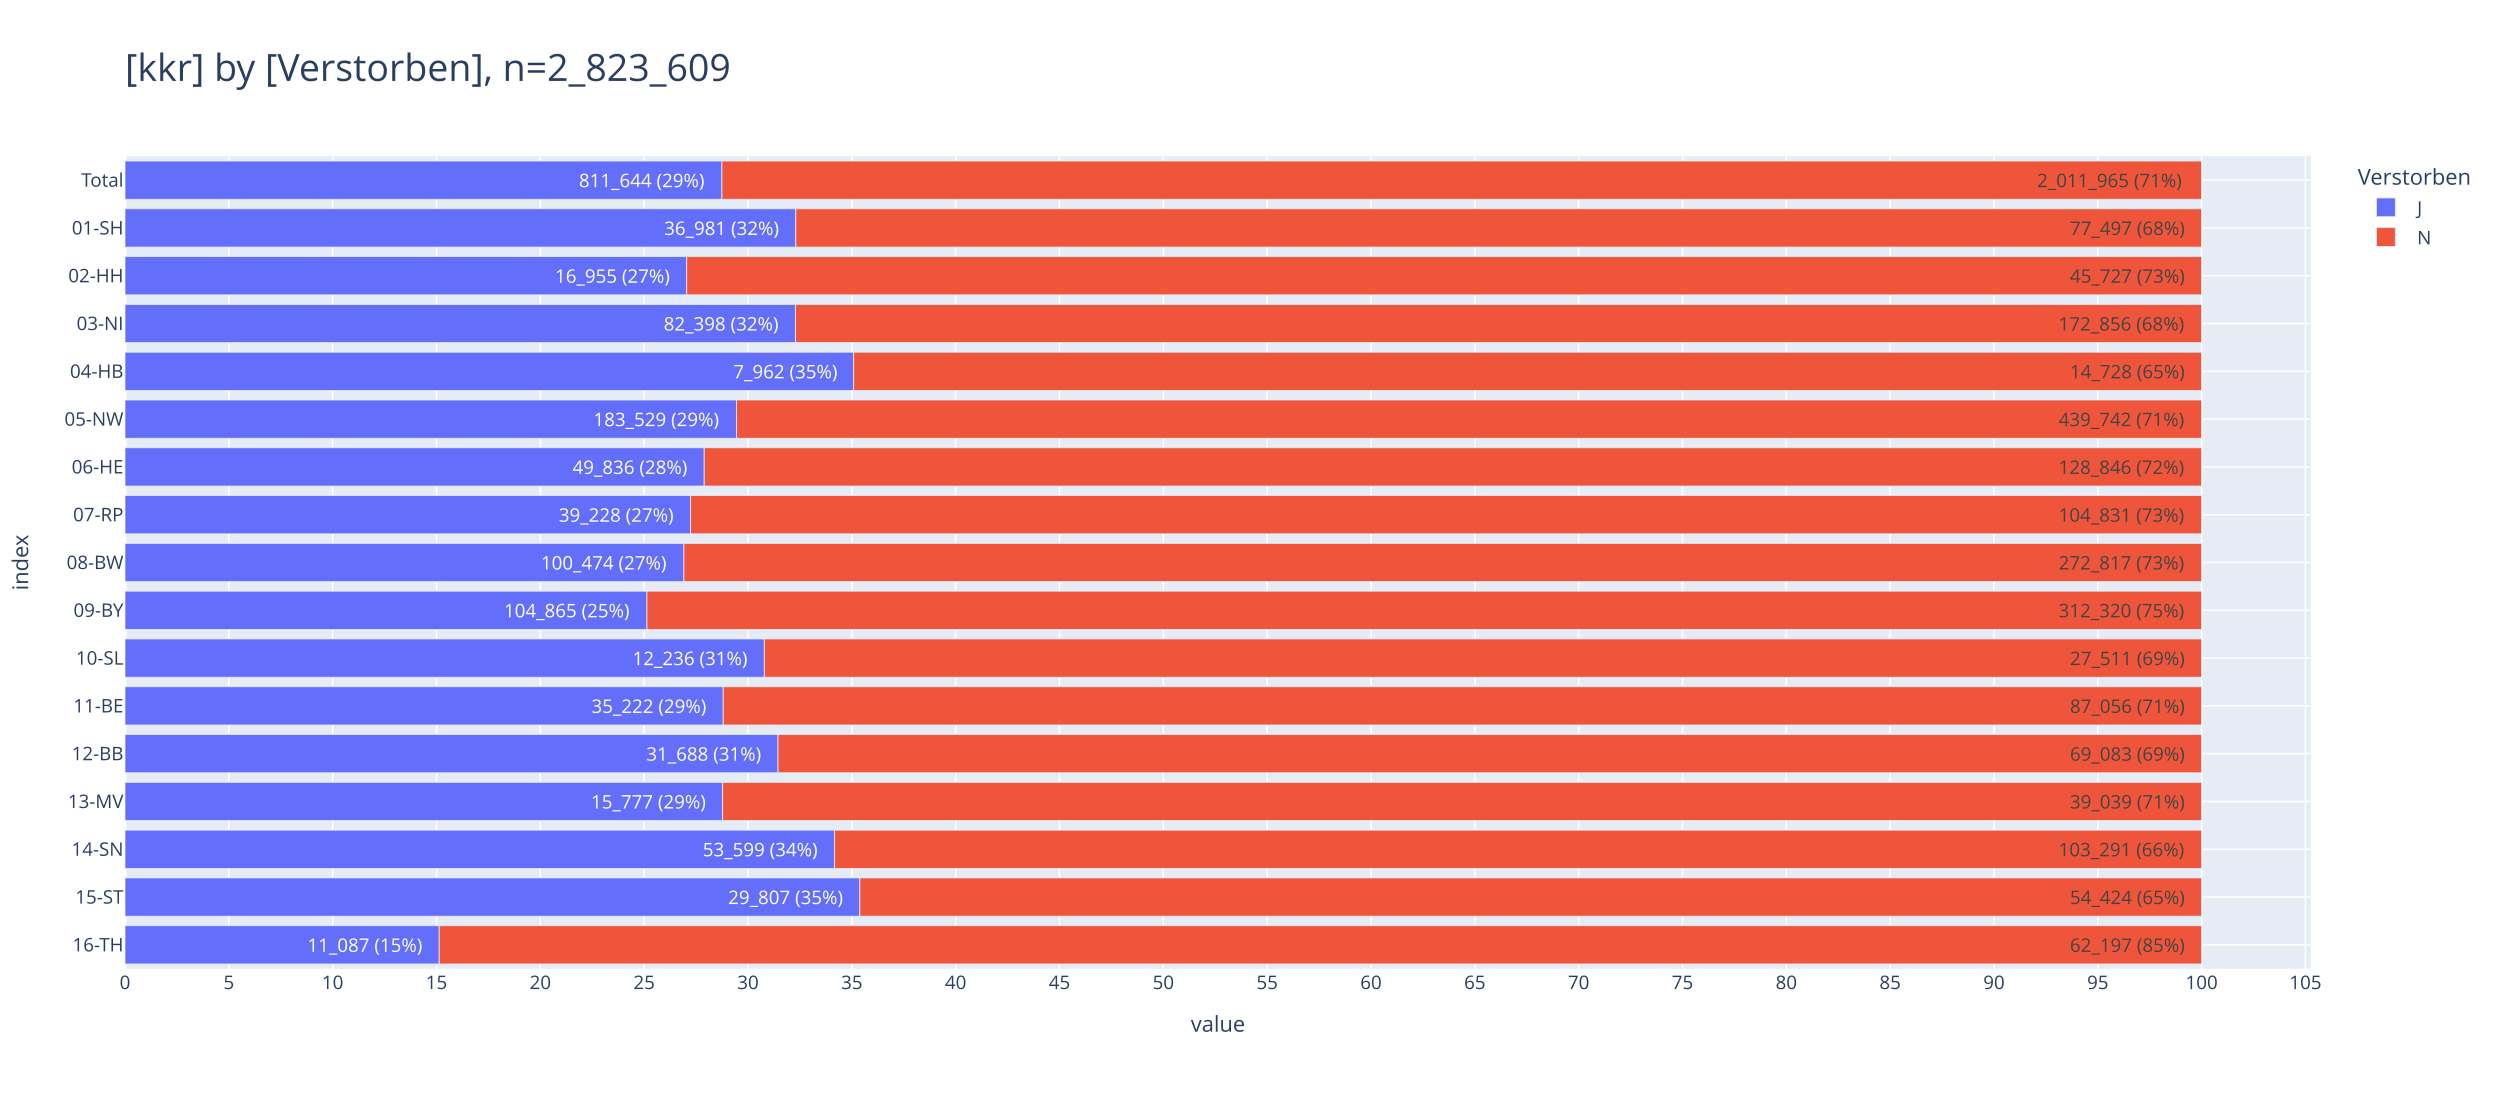
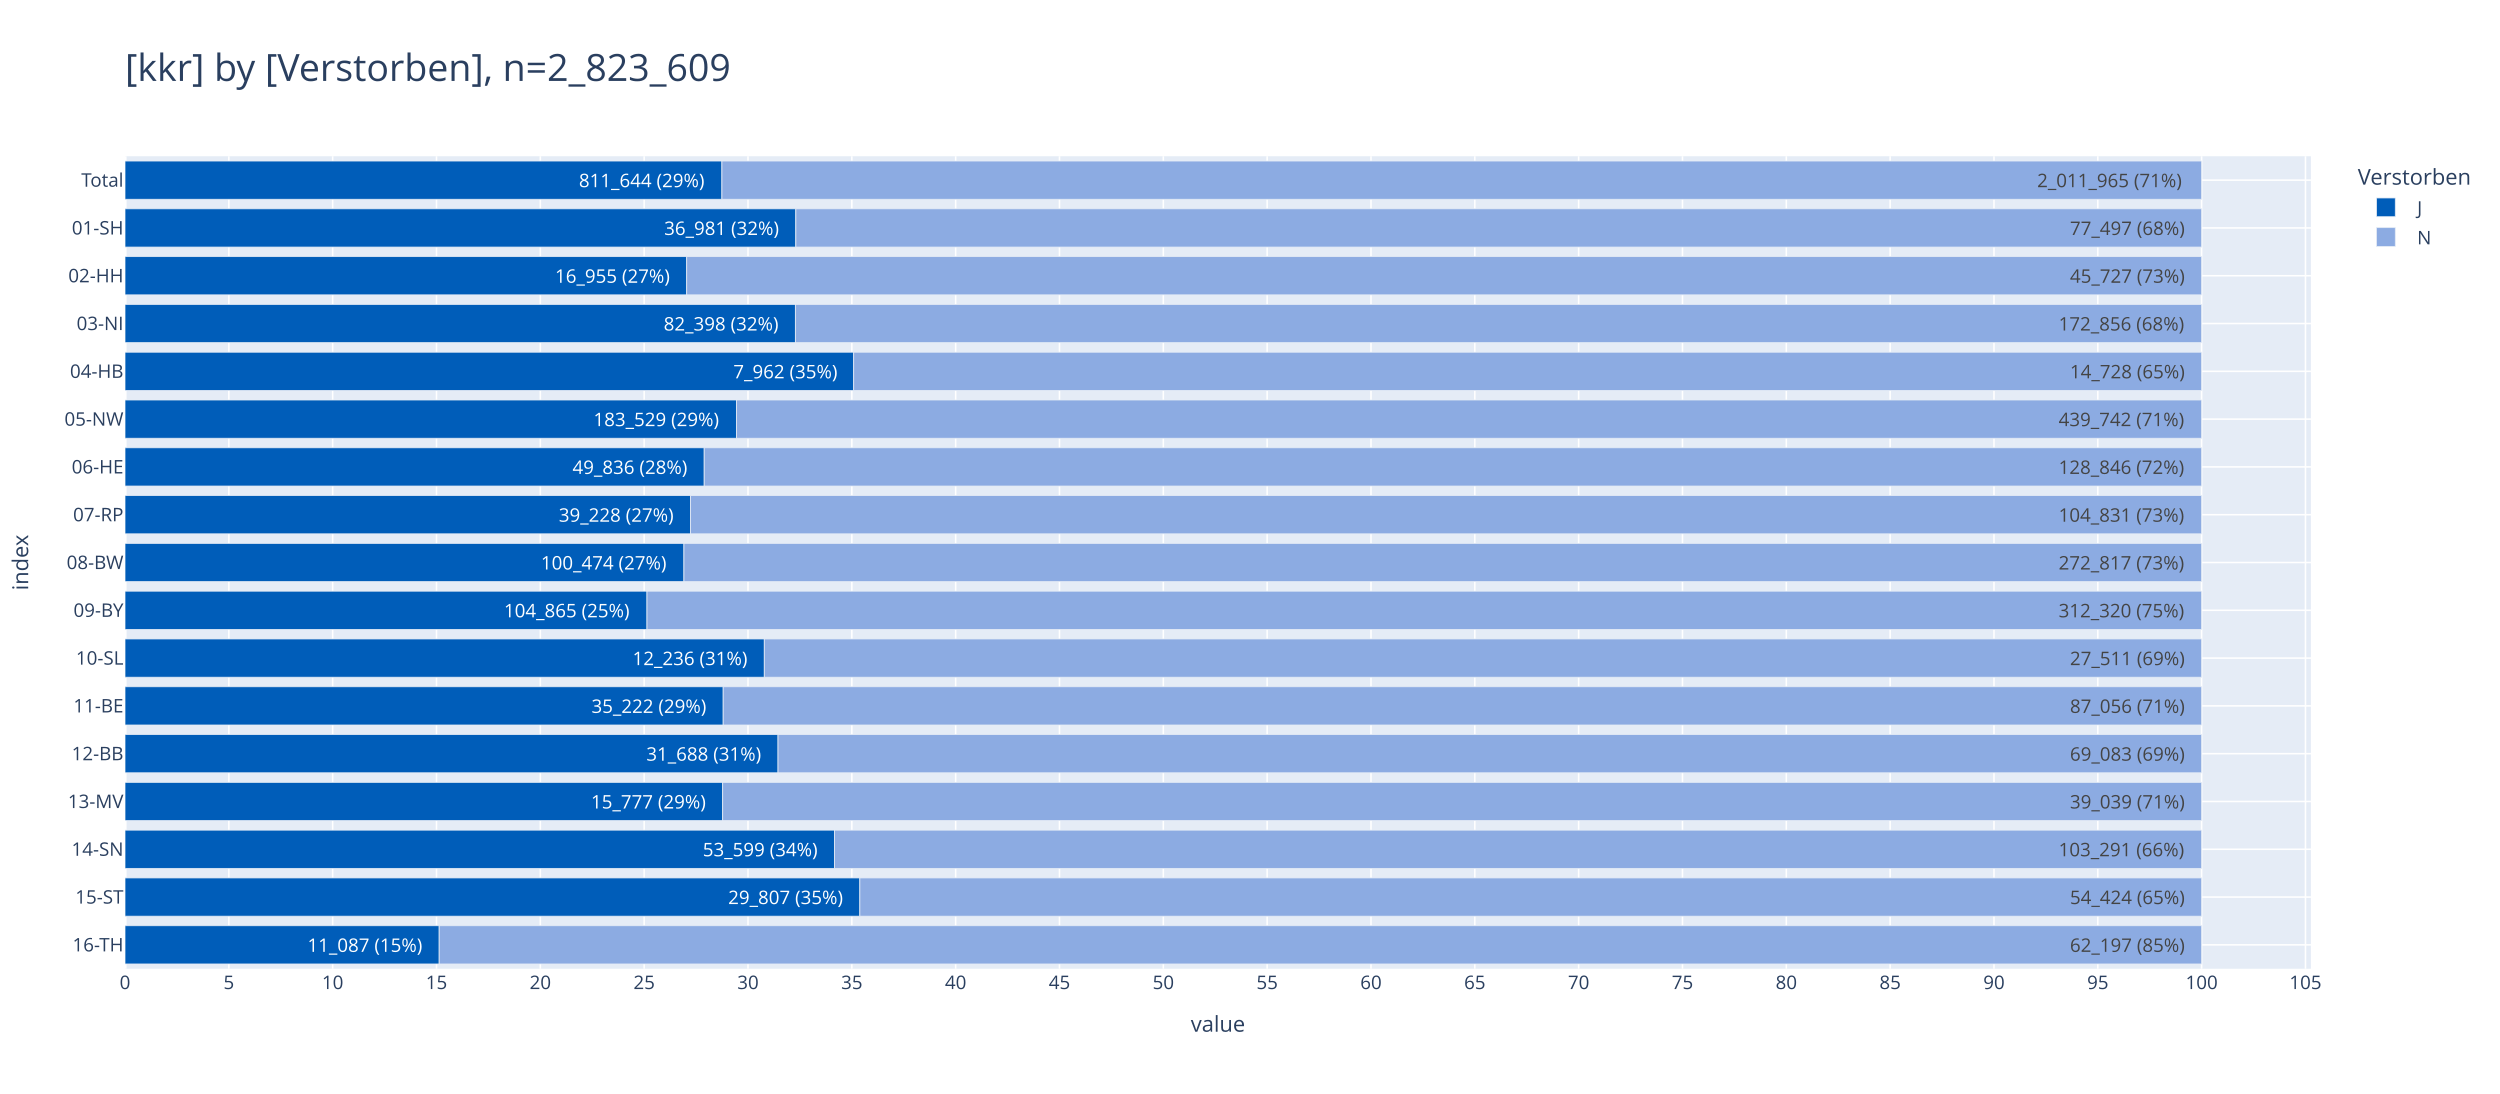
<svg xmlns="http://www.w3.org/2000/svg" class="main-svg" width="1600" height="700" style="" viewBox="0 0 1600 700">
  <rect x="0" y="0" width="1600" height="700" style="fill: rgb(255, 255, 255); fill-opacity: 1;" />
-   <defs id="defs-c2cb48">
+   <defs id="defs-20b6e0">
    <g class="clips">
-       <clipPath id="clipc2cb48xyplot" class="plotclip">
+       <clipPath id="clip20b6e0xyplot" class="plotclip">
        <rect width="1399" height="520" />
      </clipPath>
-       <clipPath class="axesclip" id="clipc2cb48x">
+       <clipPath class="axesclip" id="clip20b6e0x">
        <rect x="80" y="0" width="1399" height="700" />
      </clipPath>
-       <clipPath class="axesclip" id="clipc2cb48y">
+       <clipPath class="axesclip" id="clip20b6e0y">
        <rect x="0" y="100" width="1600" height="520" />
      </clipPath>
-       <clipPath class="axesclip" id="clipc2cb48xy">
+       <clipPath class="axesclip" id="clip20b6e0xy">
        <rect x="80" y="100" width="1399" height="520" />
      </clipPath>
    </g>
    <g class="gradients" />
    <g class="patterns" />
  </defs>
  <g class="bglayer">
    <rect class="bg" x="80" y="100" width="1399" height="520" style="fill: rgb(229, 236, 246); fill-opacity: 1; stroke-width: 0;" />
  </g>
  <g class="layer-below">
    <g class="imagelayer" />
    <g class="shapelayer" />
  </g>
  <g class="cartesianlayer">
    <g class="subplot xy">
      <g class="layer-subplot">
        <g class="shapelayer" />
        <g class="imagelayer" />
      </g>
      <g class="minor-gridlayer">
        <g class="x" />
        <g class="y" />
      </g>
      <g class="gridlayer">
        <g class="x">
          <path class="xgrid crisp" transform="translate(146.45,0)" d="M0,100v520" style="stroke: rgb(255, 255, 255); stroke-opacity: 1; stroke-width: 1px;" />
          <path class="xgrid crisp" transform="translate(212.9,0)" d="M0,100v520" style="stroke: rgb(255, 255, 255); stroke-opacity: 1; stroke-width: 1px;" />
          <path class="xgrid crisp" transform="translate(279.36,0)" d="M0,100v520" style="stroke: rgb(255, 255, 255); stroke-opacity: 1; stroke-width: 1px;" />
          <path class="xgrid crisp" transform="translate(345.81,0)" d="M0,100v520" style="stroke: rgb(255, 255, 255); stroke-opacity: 1; stroke-width: 1px;" />
          <path class="xgrid crisp" transform="translate(412.26,0)" d="M0,100v520" style="stroke: rgb(255, 255, 255); stroke-opacity: 1; stroke-width: 1px;" />
          <path class="xgrid crisp" transform="translate(478.71,0)" d="M0,100v520" style="stroke: rgb(255, 255, 255); stroke-opacity: 1; stroke-width: 1px;" />
          <path class="xgrid crisp" transform="translate(545.17,0)" d="M0,100v520" style="stroke: rgb(255, 255, 255); stroke-opacity: 1; stroke-width: 1px;" />
          <path class="xgrid crisp" transform="translate(611.62,0)" d="M0,100v520" style="stroke: rgb(255, 255, 255); stroke-opacity: 1; stroke-width: 1px;" />
          <path class="xgrid crisp" transform="translate(678.07,0)" d="M0,100v520" style="stroke: rgb(255, 255, 255); stroke-opacity: 1; stroke-width: 1px;" />
          <path class="xgrid crisp" transform="translate(744.52,0)" d="M0,100v520" style="stroke: rgb(255, 255, 255); stroke-opacity: 1; stroke-width: 1px;" />
          <path class="xgrid crisp" transform="translate(810.98,0)" d="M0,100v520" style="stroke: rgb(255, 255, 255); stroke-opacity: 1; stroke-width: 1px;" />
          <path class="xgrid crisp" transform="translate(877.43,0)" d="M0,100v520" style="stroke: rgb(255, 255, 255); stroke-opacity: 1; stroke-width: 1px;" />
          <path class="xgrid crisp" transform="translate(943.88,0)" d="M0,100v520" style="stroke: rgb(255, 255, 255); stroke-opacity: 1; stroke-width: 1px;" />
          <path class="xgrid crisp" transform="translate(1010.33,0)" d="M0,100v520" style="stroke: rgb(255, 255, 255); stroke-opacity: 1; stroke-width: 1px;" />
          <path class="xgrid crisp" transform="translate(1076.79,0)" d="M0,100v520" style="stroke: rgb(255, 255, 255); stroke-opacity: 1; stroke-width: 1px;" />
          <path class="xgrid crisp" transform="translate(1143.24,0)" d="M0,100v520" style="stroke: rgb(255, 255, 255); stroke-opacity: 1; stroke-width: 1px;" />
          <path class="xgrid crisp" transform="translate(1209.69,0)" d="M0,100v520" style="stroke: rgb(255, 255, 255); stroke-opacity: 1; stroke-width: 1px;" />
          <path class="xgrid crisp" transform="translate(1276.14,0)" d="M0,100v520" style="stroke: rgb(255, 255, 255); stroke-opacity: 1; stroke-width: 1px;" />
          <path class="xgrid crisp" transform="translate(1342.6,0)" d="M0,100v520" style="stroke: rgb(255, 255, 255); stroke-opacity: 1; stroke-width: 1px;" />
          <path class="xgrid crisp" transform="translate(1409.05,0)" d="M0,100v520" style="stroke: rgb(255, 255, 255); stroke-opacity: 1; stroke-width: 1px;" />
          <path class="xgrid crisp" transform="translate(1475.5,0)" d="M0,100v520" style="stroke: rgb(255, 255, 255); stroke-opacity: 1; stroke-width: 1px;" />
        </g>
        <g class="y">
          <path class="ygrid crisp" transform="translate(0,604.71)" d="M80,0h1399" style="stroke: rgb(255, 255, 255); stroke-opacity: 1; stroke-width: 1px;" />
          <path class="ygrid crisp" transform="translate(0,574.12)" d="M80,0h1399" style="stroke: rgb(255, 255, 255); stroke-opacity: 1; stroke-width: 1px;" />
          <path class="ygrid crisp" transform="translate(0,543.53)" d="M80,0h1399" style="stroke: rgb(255, 255, 255); stroke-opacity: 1; stroke-width: 1px;" />
          <path class="ygrid crisp" transform="translate(0,512.94)" d="M80,0h1399" style="stroke: rgb(255, 255, 255); stroke-opacity: 1; stroke-width: 1px;" />
          <path class="ygrid crisp" transform="translate(0,482.35)" d="M80,0h1399" style="stroke: rgb(255, 255, 255); stroke-opacity: 1; stroke-width: 1px;" />
          <path class="ygrid crisp" transform="translate(0,451.76)" d="M80,0h1399" style="stroke: rgb(255, 255, 255); stroke-opacity: 1; stroke-width: 1px;" />
          <path class="ygrid crisp" transform="translate(0,421.18)" d="M80,0h1399" style="stroke: rgb(255, 255, 255); stroke-opacity: 1; stroke-width: 1px;" />
          <path class="ygrid crisp" transform="translate(0,390.59)" d="M80,0h1399" style="stroke: rgb(255, 255, 255); stroke-opacity: 1; stroke-width: 1px;" />
          <path class="ygrid crisp" transform="translate(0,360)" d="M80,0h1399" style="stroke: rgb(255, 255, 255); stroke-opacity: 1; stroke-width: 1px;" />
          <path class="ygrid crisp" transform="translate(0,329.41)" d="M80,0h1399" style="stroke: rgb(255, 255, 255); stroke-opacity: 1; stroke-width: 1px;" />
          <path class="ygrid crisp" transform="translate(0,298.82)" d="M80,0h1399" style="stroke: rgb(255, 255, 255); stroke-opacity: 1; stroke-width: 1px;" />
          <path class="ygrid crisp" transform="translate(0,268.24)" d="M80,0h1399" style="stroke: rgb(255, 255, 255); stroke-opacity: 1; stroke-width: 1px;" />
          <path class="ygrid crisp" transform="translate(0,237.65)" d="M80,0h1399" style="stroke: rgb(255, 255, 255); stroke-opacity: 1; stroke-width: 1px;" />
          <path class="ygrid crisp" transform="translate(0,207.06)" d="M80,0h1399" style="stroke: rgb(255, 255, 255); stroke-opacity: 1; stroke-width: 1px;" />
          <path class="ygrid crisp" transform="translate(0,176.47)" d="M80,0h1399" style="stroke: rgb(255, 255, 255); stroke-opacity: 1; stroke-width: 1px;" />
          <path class="ygrid crisp" transform="translate(0,145.88)" d="M80,0h1399" style="stroke: rgb(255, 255, 255); stroke-opacity: 1; stroke-width: 1px;" />
          <path class="ygrid crisp" transform="translate(0,115.29)" d="M80,0h1399" style="stroke: rgb(255, 255, 255); stroke-opacity: 1; stroke-width: 1px;" />
        </g>
      </g>
      <g class="zerolinelayer">
        <path class="xzl zl crisp" transform="translate(80,0)" d="M0,100v520" style="stroke: rgb(255, 255, 255); stroke-opacity: 1; stroke-width: 2px;" />
      </g>
      <g class="layer-between">
        <g class="shapelayer" />
        <g class="imagelayer" />
      </g>
      <path class="xlines-below" />
      <path class="ylines-below" />
      <g class="overlines-below" />
      <g class="xaxislayer-below" />
      <g class="yaxislayer-below" />
      <g class="overaxes-below" />
      <g class="overplot">
-         <g class="xy" transform="translate(80,100)" clip-path="url(#clipc2cb48xyplot)">
+         <g class="xy" transform="translate(80,100)" clip-path="url(#clip20b6e0xyplot)">
          <g class="barlayer mlayer">
            <g class="trace bars" style="opacity: 1;">
              <g class="points">
                <g class="point">
-                   <path d="M0,27.53V3.06H382.03V27.53Z" style="vector-effect: none; opacity: 1; stroke-width: 0.5px; fill: rgb(99, 110, 250); fill-opacity: 1; stroke: rgb(229, 236, 246); stroke-opacity: 1;" />
+                   <path d="M0,27.53V3.06H382.03V27.53Z" style="vector-effect: none; opacity: 1; stroke-width: 0.5px; fill: rgb(0, 93, 185); fill-opacity: 1; stroke: rgb(229, 236, 246); stroke-opacity: 1;" />
                  <text class="bartext bartext-inside" text-anchor="middle" data-notex="1" x="0" y="0" style="font-family: 'Open Sans', verdana, arial, sans-serif; font-size: 12px; fill: rgb(255, 255, 255); fill-opacity: 1; white-space: pre;" transform="translate(330.6784,19.795)">811_644 (29%)</text>
                </g>
                <g class="point">
-                   <path d="M0,58.12V33.65H429.34V58.12Z" style="vector-effect: none; opacity: 1; stroke-width: 0.5px; fill: rgb(99, 110, 250); fill-opacity: 1; stroke: rgb(229, 236, 246); stroke-opacity: 1;" />
+                   <path d="M0,58.12V33.65H429.34V58.12Z" style="vector-effect: none; opacity: 1; stroke-width: 0.5px; fill: rgb(0, 93, 185); fill-opacity: 1; stroke: rgb(229, 236, 246); stroke-opacity: 1;" />
                  <text class="bartext bartext-inside" text-anchor="middle" data-notex="1" x="0" y="0" style="font-family: 'Open Sans', verdana, arial, sans-serif; font-size: 12px; fill: rgb(255, 255, 255); fill-opacity: 1; white-space: pre;" transform="translate(381.8087,50.385)">36_981 (32%)</text>
                </g>
                <g class="point">
-                   <path d="M0,88.71V64.24H359.5V88.71Z" style="vector-effect: none; opacity: 1; stroke-width: 0.5px; fill: rgb(99, 110, 250); fill-opacity: 1; stroke: rgb(229, 236, 246); stroke-opacity: 1;" />
+                   <path d="M0,88.71V64.24H359.5V88.71Z" style="vector-effect: none; opacity: 1; stroke-width: 0.5px; fill: rgb(0, 93, 185); fill-opacity: 1; stroke: rgb(229, 236, 246); stroke-opacity: 1;" />
                  <text class="bartext bartext-inside" text-anchor="middle" data-notex="1" x="0" y="0" style="font-family: 'Open Sans', verdana, arial, sans-serif; font-size: 12px; fill: rgb(255, 255, 255); fill-opacity: 1; white-space: pre;" transform="translate(311.9688,80.975)">16_955 (27%)</text>
                </g>
                <g class="point">
-                   <path d="M0,119.29V94.82H429.03V119.29Z" style="vector-effect: none; opacity: 1; stroke-width: 0.5px; fill: rgb(99, 110, 250); fill-opacity: 1; stroke: rgb(229, 236, 246); stroke-opacity: 1;" />
+                   <path d="M0,119.29V94.82H429.03V119.29Z" style="vector-effect: none; opacity: 1; stroke-width: 0.5px; fill: rgb(0, 93, 185); fill-opacity: 1; stroke: rgb(229, 236, 246); stroke-opacity: 1;" />
                  <text class="bartext bartext-inside" text-anchor="middle" data-notex="1" x="0" y="0" style="font-family: 'Open Sans', verdana, arial, sans-serif; font-size: 12px; fill: rgb(255, 255, 255); fill-opacity: 1; white-space: pre;" transform="translate(381.4987,111.555)">82_398 (32%)</text>
                </g>
                <g class="point">
-                   <path d="M0,149.88V125.41H466.37V149.88Z" style="vector-effect: none; opacity: 1; stroke-width: 0.5px; fill: rgb(99, 110, 250); fill-opacity: 1; stroke: rgb(229, 236, 246); stroke-opacity: 1;" />
+                   <path d="M0,149.88V125.41H466.37V149.88Z" style="vector-effect: none; opacity: 1; stroke-width: 0.5px; fill: rgb(0, 93, 185); fill-opacity: 1; stroke: rgb(229, 236, 246); stroke-opacity: 1;" />
                  <text class="bartext bartext-inside" text-anchor="middle" data-notex="1" x="0" y="0" style="font-family: 'Open Sans', verdana, arial, sans-serif; font-size: 12px; fill: rgb(255, 255, 255); fill-opacity: 1; white-space: pre;" transform="translate(422.6513,142.145)">7_962 (35%)</text>
                </g>
                <g class="point">
-                   <path d="M0,180.47V156H391.35V180.47Z" style="vector-effect: none; opacity: 1; stroke-width: 0.5px; fill: rgb(99, 110, 250); fill-opacity: 1; stroke: rgb(229, 236, 246); stroke-opacity: 1;" />
+                   <path d="M0,180.47V156H391.35V180.47Z" style="vector-effect: none; opacity: 1; stroke-width: 0.5px; fill: rgb(0, 93, 185); fill-opacity: 1; stroke: rgb(229, 236, 246); stroke-opacity: 1;" />
                  <text class="bartext bartext-inside" text-anchor="middle" data-notex="1" x="0" y="0" style="font-family: 'Open Sans', verdana, arial, sans-serif; font-size: 12px; fill: rgb(255, 255, 255); fill-opacity: 1; white-space: pre;" transform="translate(339.9984,172.735)">183_529 (29%)</text>
                </g>
                <g class="point">
-                   <path d="M0,211.06V186.59H370.68V211.06Z" style="vector-effect: none; opacity: 1; stroke-width: 0.5px; fill: rgb(99, 110, 250); fill-opacity: 1; stroke: rgb(229, 236, 246); stroke-opacity: 1;" />
+                   <path d="M0,211.06V186.59H370.68V211.06Z" style="vector-effect: none; opacity: 1; stroke-width: 0.5px; fill: rgb(0, 93, 185); fill-opacity: 1; stroke: rgb(229, 236, 246); stroke-opacity: 1;" />
                  <text class="bartext bartext-inside" text-anchor="middle" data-notex="1" x="0" y="0" style="font-family: 'Open Sans', verdana, arial, sans-serif; font-size: 12px; fill: rgb(255, 255, 255); fill-opacity: 1; white-space: pre;" transform="translate(323.1488,203.325)">49_836 (28%)</text>
                </g>
                <g class="point">
-                   <path d="M0,241.65V217.18H361.91V241.65Z" style="vector-effect: none; opacity: 1; stroke-width: 0.5px; fill: rgb(99, 110, 250); fill-opacity: 1; stroke: rgb(229, 236, 246); stroke-opacity: 1;" />
+                   <path d="M0,241.65V217.18H361.91V241.65Z" style="vector-effect: none; opacity: 1; stroke-width: 0.5px; fill: rgb(0, 93, 185); fill-opacity: 1; stroke: rgb(229, 236, 246); stroke-opacity: 1;" />
                  <text class="bartext bartext-inside" text-anchor="middle" data-notex="1" x="0" y="0" style="font-family: 'Open Sans', verdana, arial, sans-serif; font-size: 12px; fill: rgb(255, 255, 255); fill-opacity: 1; white-space: pre;" transform="translate(314.3788,233.915)">39_228 (27%)</text>
                </g>
                <g class="point">
-                   <path d="M0,272.24V247.76H357.72V272.24Z" style="vector-effect: none; opacity: 1; stroke-width: 0.5px; fill: rgb(99, 110, 250); fill-opacity: 1; stroke: rgb(229, 236, 246); stroke-opacity: 1;" />
+                   <path d="M0,272.24V247.76H357.72V272.24Z" style="vector-effect: none; opacity: 1; stroke-width: 0.5px; fill: rgb(0, 93, 185); fill-opacity: 1; stroke: rgb(229, 236, 246); stroke-opacity: 1;" />
                  <text class="bartext bartext-inside" text-anchor="middle" data-notex="1" x="0" y="0" style="font-family: 'Open Sans', verdana, arial, sans-serif; font-size: 12px; fill: rgb(255, 255, 255); fill-opacity: 1; white-space: pre;" transform="translate(306.3684,264.5)">100_474 (27%)</text>
                </g>
                <g class="point">
-                   <path d="M0,302.82V278.35H334.07V302.82Z" style="vector-effect: none; opacity: 1; stroke-width: 0.5px; fill: rgb(99, 110, 250); fill-opacity: 1; stroke: rgb(229, 236, 246); stroke-opacity: 1;" />
+                   <path d="M0,302.82V278.35H334.07V302.82Z" style="vector-effect: none; opacity: 1; stroke-width: 0.5px; fill: rgb(0, 93, 185); fill-opacity: 1; stroke: rgb(229, 236, 246); stroke-opacity: 1;" />
                  <text class="bartext bartext-inside" text-anchor="middle" data-notex="1" x="0" y="0" style="font-family: 'Open Sans', verdana, arial, sans-serif; font-size: 12px; fill: rgb(255, 255, 255); fill-opacity: 1; white-space: pre;" transform="translate(282.7184,295.085)">104_865 (25%)</text>
                </g>
                <g class="point">
-                   <path d="M0,333.41V308.94H409.14V333.41Z" style="vector-effect: none; opacity: 1; stroke-width: 0.5px; fill: rgb(99, 110, 250); fill-opacity: 1; stroke: rgb(229, 236, 246); stroke-opacity: 1;" />
+                   <path d="M0,333.41V308.94H409.14V333.41Z" style="vector-effect: none; opacity: 1; stroke-width: 0.5px; fill: rgb(0, 93, 185); fill-opacity: 1; stroke: rgb(229, 236, 246); stroke-opacity: 1;" />
                  <text class="bartext bartext-inside" text-anchor="middle" data-notex="1" x="0" y="0" style="font-family: 'Open Sans', verdana, arial, sans-serif; font-size: 12px; fill: rgb(255, 255, 255); fill-opacity: 1; white-space: pre;" transform="translate(361.6087,325.675)">12_236 (31%)</text>
                </g>
                <g class="point">
-                   <path d="M0,364V339.53H382.83V364Z" style="vector-effect: none; opacity: 1; stroke-width: 0.5px; fill: rgb(99, 110, 250); fill-opacity: 1; stroke: rgb(229, 236, 246); stroke-opacity: 1;" />
+                   <path d="M0,364V339.53H382.83V364Z" style="vector-effect: none; opacity: 1; stroke-width: 0.5px; fill: rgb(0, 93, 185); fill-opacity: 1; stroke: rgb(229, 236, 246); stroke-opacity: 1;" />
                  <text class="bartext bartext-inside" text-anchor="middle" data-notex="1" x="0" y="0" style="font-family: 'Open Sans', verdana, arial, sans-serif; font-size: 12px; fill: rgb(255, 255, 255); fill-opacity: 1; white-space: pre;" transform="translate(335.2987,356.265)">35_222 (29%)</text>
                </g>
                <g class="point">
-                   <path d="M0,394.59V370.12H417.93V394.59Z" style="vector-effect: none; opacity: 1; stroke-width: 0.5px; fill: rgb(99, 110, 250); fill-opacity: 1; stroke: rgb(229, 236, 246); stroke-opacity: 1;" />
+                   <path d="M0,394.59V370.12H417.93V394.59Z" style="vector-effect: none; opacity: 1; stroke-width: 0.5px; fill: rgb(0, 93, 185); fill-opacity: 1; stroke: rgb(229, 236, 246); stroke-opacity: 1;" />
                  <text class="bartext bartext-inside" text-anchor="middle" data-notex="1" x="0" y="0" style="font-family: 'Open Sans', verdana, arial, sans-serif; font-size: 12px; fill: rgb(255, 255, 255); fill-opacity: 1; white-space: pre;" transform="translate(370.3988,386.855)">31_688 (31%)</text>
                </g>
                <g class="point">
-                   <path d="M0,425.18V400.71H382.52V425.18Z" style="vector-effect: none; opacity: 1; stroke-width: 0.5px; fill: rgb(99, 110, 250); fill-opacity: 1; stroke: rgb(229, 236, 246); stroke-opacity: 1;" />
+                   <path d="M0,425.18V400.71H382.52V425.18Z" style="vector-effect: none; opacity: 1; stroke-width: 0.5px; fill: rgb(0, 93, 185); fill-opacity: 1; stroke: rgb(229, 236, 246); stroke-opacity: 1;" />
                  <text class="bartext bartext-inside" text-anchor="middle" data-notex="1" x="0" y="0" style="font-family: 'Open Sans', verdana, arial, sans-serif; font-size: 12px; fill: rgb(255, 255, 255); fill-opacity: 1; white-space: pre;" transform="translate(334.9887,417.445)">15_777 (29%)</text>
                </g>
                <g class="point">
-                   <path d="M0,455.76V431.29H454.05V455.76Z" style="vector-effect: none; opacity: 1; stroke-width: 0.5px; fill: rgb(99, 110, 250); fill-opacity: 1; stroke: rgb(229, 236, 246); stroke-opacity: 1;" />
+                   <path d="M0,455.76V431.29H454.05V455.76Z" style="vector-effect: none; opacity: 1; stroke-width: 0.5px; fill: rgb(0, 93, 185); fill-opacity: 1; stroke: rgb(229, 236, 246); stroke-opacity: 1;" />
                  <text class="bartext bartext-inside" text-anchor="middle" data-notex="1" x="0" y="0" style="font-family: 'Open Sans', verdana, arial, sans-serif; font-size: 12px; fill: rgb(255, 255, 255); fill-opacity: 1; white-space: pre;" transform="translate(406.5188,448.025)">53_599 (34%)</text>
                </g>
                <g class="point">
-                   <path d="M0,486.35V461.88H470.31V486.35Z" style="vector-effect: none; opacity: 1; stroke-width: 0.5px; fill: rgb(99, 110, 250); fill-opacity: 1; stroke: rgb(229, 236, 246); stroke-opacity: 1;" />
+                   <path d="M0,486.35V461.88H470.31V486.35Z" style="vector-effect: none; opacity: 1; stroke-width: 0.5px; fill: rgb(0, 93, 185); fill-opacity: 1; stroke: rgb(229, 236, 246); stroke-opacity: 1;" />
                  <text class="bartext bartext-inside" text-anchor="middle" data-notex="1" x="0" y="0" style="font-family: 'Open Sans', verdana, arial, sans-serif; font-size: 12px; fill: rgb(255, 255, 255); fill-opacity: 1; white-space: pre;" transform="translate(422.7788,478.615)">29_807 (35%)</text>
                </g>
                <g class="point">
-                   <path d="M0,516.94V492.47H201.07V516.94Z" style="vector-effect: none; opacity: 1; stroke-width: 0.5px; fill: rgb(99, 110, 250); fill-opacity: 1; stroke: rgb(229, 236, 246); stroke-opacity: 1;" />
+                   <path d="M0,516.94V492.47H201.07V516.94Z" style="vector-effect: none; opacity: 1; stroke-width: 0.5px; fill: rgb(0, 93, 185); fill-opacity: 1; stroke: rgb(229, 236, 246); stroke-opacity: 1;" />
                  <text class="bartext bartext-inside" text-anchor="middle" data-notex="1" x="0" y="0" style="font-family: 'Open Sans', verdana, arial, sans-serif; font-size: 12px; fill: rgb(255, 255, 255); fill-opacity: 1; white-space: pre;" transform="translate(153.5387,509.205)">11_087 (15%)</text>
                </g>
              </g>
            </g>
            <g class="trace bars" style="opacity: 1;">
              <g class="points">
                <g class="point">
-                   <path d="M382.03,27.53V3.06H1329.05V27.53Z" style="vector-effect: none; opacity: 1; stroke-width: 0.5px; fill: rgb(239, 85, 59); fill-opacity: 1; stroke: rgb(229, 236, 246); stroke-opacity: 1;" />
+                   <path d="M382.03,27.53V3.06H1329.05V27.53Z" style="vector-effect: none; opacity: 1; stroke-width: 0.5px; fill: rgb(140, 171, 226); fill-opacity: 1; stroke: rgb(229, 236, 246); stroke-opacity: 1;" />
                  <text class="bartext bartext-inside" text-anchor="middle" data-notex="1" x="0" y="0" style="font-family: 'Open Sans', verdana, arial, sans-serif; font-size: 12px; fill: rgb(68, 68, 68); fill-opacity: 1; white-space: pre;" transform="translate(1270.073,19.795)">2_011_965 (71%)</text>
                </g>
                <g class="point">
-                   <path d="M429.34,58.12V33.65H1329.05V58.12Z" style="vector-effect: none; opacity: 1; stroke-width: 0.5px; fill: rgb(239, 85, 59); fill-opacity: 1; stroke: rgb(229, 236, 246); stroke-opacity: 1;" />
+                   <path d="M429.34,58.12V33.65H1329.05V58.12Z" style="vector-effect: none; opacity: 1; stroke-width: 0.5px; fill: rgb(140, 171, 226); fill-opacity: 1; stroke: rgb(229, 236, 246); stroke-opacity: 1;" />
                  <text class="bartext bartext-inside" text-anchor="middle" data-notex="1" x="0" y="0" style="font-family: 'Open Sans', verdana, arial, sans-serif; font-size: 12px; fill: rgb(68, 68, 68); fill-opacity: 1; white-space: pre;" transform="translate(1281.519,50.385)">77_497 (68%)</text>
                </g>
                <g class="point">
-                   <path d="M359.5,88.71V64.24H1329.05V88.71Z" style="vector-effect: none; opacity: 1; stroke-width: 0.5px; fill: rgb(239, 85, 59); fill-opacity: 1; stroke: rgb(229, 236, 246); stroke-opacity: 1;" />
+                   <path d="M359.5,88.71V64.24H1329.05V88.71Z" style="vector-effect: none; opacity: 1; stroke-width: 0.5px; fill: rgb(140, 171, 226); fill-opacity: 1; stroke: rgb(229, 236, 246); stroke-opacity: 1;" />
                  <text class="bartext bartext-inside" text-anchor="middle" data-notex="1" x="0" y="0" style="font-family: 'Open Sans', verdana, arial, sans-serif; font-size: 12px; fill: rgb(68, 68, 68); fill-opacity: 1; white-space: pre;" transform="translate(1281.519,80.975)">45_727 (73%)</text>
                </g>
                <g class="point">
-                   <path d="M429.03,119.29V94.82H1329.05V119.29Z" style="vector-effect: none; opacity: 1; stroke-width: 0.5px; fill: rgb(239, 85, 59); fill-opacity: 1; stroke: rgb(229, 236, 246); stroke-opacity: 1;" />
+                   <path d="M429.03,119.29V94.82H1329.05V119.29Z" style="vector-effect: none; opacity: 1; stroke-width: 0.5px; fill: rgb(140, 171, 226); fill-opacity: 1; stroke: rgb(229, 236, 246); stroke-opacity: 1;" />
                  <text class="bartext bartext-inside" text-anchor="middle" data-notex="1" x="0" y="0" style="font-family: 'Open Sans', verdana, arial, sans-serif; font-size: 12px; fill: rgb(68, 68, 68); fill-opacity: 1; white-space: pre;" transform="translate(1277.698,111.555)">172_856 (68%)</text>
                </g>
                <g class="point">
-                   <path d="M466.37,149.88V125.41H1329.05V149.88Z" style="vector-effect: none; opacity: 1; stroke-width: 0.5px; fill: rgb(239, 85, 59); fill-opacity: 1; stroke: rgb(229, 236, 246); stroke-opacity: 1;" />
+                   <path d="M466.37,149.88V125.41H1329.05V149.88Z" style="vector-effect: none; opacity: 1; stroke-width: 0.5px; fill: rgb(140, 171, 226); fill-opacity: 1; stroke: rgb(229, 236, 246); stroke-opacity: 1;" />
                  <text class="bartext bartext-inside" text-anchor="middle" data-notex="1" x="0" y="0" style="font-family: 'Open Sans', verdana, arial, sans-serif; font-size: 12px; fill: rgb(68, 68, 68); fill-opacity: 1; white-space: pre;" transform="translate(1281.519,142.145)">14_728 (65%)</text>
                </g>
                <g class="point">
-                   <path d="M391.35,180.47V156H1329.05V180.47Z" style="vector-effect: none; opacity: 1; stroke-width: 0.5px; fill: rgb(239, 85, 59); fill-opacity: 1; stroke: rgb(229, 236, 246); stroke-opacity: 1;" />
+                   <path d="M391.35,180.47V156H1329.05V180.47Z" style="vector-effect: none; opacity: 1; stroke-width: 0.5px; fill: rgb(140, 171, 226); fill-opacity: 1; stroke: rgb(229, 236, 246); stroke-opacity: 1;" />
                  <text class="bartext bartext-inside" text-anchor="middle" data-notex="1" x="0" y="0" style="font-family: 'Open Sans', verdana, arial, sans-serif; font-size: 12px; fill: rgb(68, 68, 68); fill-opacity: 1; white-space: pre;" transform="translate(1277.698,172.735)">439_742 (71%)</text>
                </g>
                <g class="point">
-                   <path d="M370.68,211.06V186.59H1329.05V211.06Z" style="vector-effect: none; opacity: 1; stroke-width: 0.5px; fill: rgb(239, 85, 59); fill-opacity: 1; stroke: rgb(229, 236, 246); stroke-opacity: 1;" />
+                   <path d="M370.68,211.06V186.59H1329.05V211.06Z" style="vector-effect: none; opacity: 1; stroke-width: 0.5px; fill: rgb(140, 171, 226); fill-opacity: 1; stroke: rgb(229, 236, 246); stroke-opacity: 1;" />
                  <text class="bartext bartext-inside" text-anchor="middle" data-notex="1" x="0" y="0" style="font-family: 'Open Sans', verdana, arial, sans-serif; font-size: 12px; fill: rgb(68, 68, 68); fill-opacity: 1; white-space: pre;" transform="translate(1277.698,203.325)">128_846 (72%)</text>
                </g>
                <g class="point">
-                   <path d="M361.91,241.65V217.18H1329.05V241.65Z" style="vector-effect: none; opacity: 1; stroke-width: 0.5px; fill: rgb(239, 85, 59); fill-opacity: 1; stroke: rgb(229, 236, 246); stroke-opacity: 1;" />
+                   <path d="M361.91,241.65V217.18H1329.05V241.65Z" style="vector-effect: none; opacity: 1; stroke-width: 0.5px; fill: rgb(140, 171, 226); fill-opacity: 1; stroke: rgb(229, 236, 246); stroke-opacity: 1;" />
                  <text class="bartext bartext-inside" text-anchor="middle" data-notex="1" x="0" y="0" style="font-family: 'Open Sans', verdana, arial, sans-serif; font-size: 12px; fill: rgb(68, 68, 68); fill-opacity: 1; white-space: pre;" transform="translate(1277.698,233.915)">104_831 (73%)</text>
                </g>
                <g class="point">
-                   <path d="M357.72,272.24V247.76H1329.05V272.24Z" style="vector-effect: none; opacity: 1; stroke-width: 0.5px; fill: rgb(239, 85, 59); fill-opacity: 1; stroke: rgb(229, 236, 246); stroke-opacity: 1;" />
+                   <path d="M357.72,272.24V247.76H1329.05V272.24Z" style="vector-effect: none; opacity: 1; stroke-width: 0.5px; fill: rgb(140, 171, 226); fill-opacity: 1; stroke: rgb(229, 236, 246); stroke-opacity: 1;" />
                  <text class="bartext bartext-inside" text-anchor="middle" data-notex="1" x="0" y="0" style="font-family: 'Open Sans', verdana, arial, sans-serif; font-size: 12px; fill: rgb(68, 68, 68); fill-opacity: 1; white-space: pre;" transform="translate(1277.698,264.5)">272_817 (73%)</text>
                </g>
                <g class="point">
-                   <path d="M334.07,302.82V278.35H1329.05V302.82Z" style="vector-effect: none; opacity: 1; stroke-width: 0.5px; fill: rgb(239, 85, 59); fill-opacity: 1; stroke: rgb(229, 236, 246); stroke-opacity: 1;" />
+                   <path d="M334.07,302.82V278.35H1329.05V302.82Z" style="vector-effect: none; opacity: 1; stroke-width: 0.5px; fill: rgb(140, 171, 226); fill-opacity: 1; stroke: rgb(229, 236, 246); stroke-opacity: 1;" />
                  <text class="bartext bartext-inside" text-anchor="middle" data-notex="1" x="0" y="0" style="font-family: 'Open Sans', verdana, arial, sans-serif; font-size: 12px; fill: rgb(68, 68, 68); fill-opacity: 1; white-space: pre;" transform="translate(1277.698,295.085)">312_320 (75%)</text>
                </g>
                <g class="point">
-                   <path d="M409.14,333.41V308.94H1329.05V333.41Z" style="vector-effect: none; opacity: 1; stroke-width: 0.5px; fill: rgb(239, 85, 59); fill-opacity: 1; stroke: rgb(229, 236, 246); stroke-opacity: 1;" />
+                   <path d="M409.14,333.41V308.94H1329.05V333.41Z" style="vector-effect: none; opacity: 1; stroke-width: 0.5px; fill: rgb(140, 171, 226); fill-opacity: 1; stroke: rgb(229, 236, 246); stroke-opacity: 1;" />
                  <text class="bartext bartext-inside" text-anchor="middle" data-notex="1" x="0" y="0" style="font-family: 'Open Sans', verdana, arial, sans-serif; font-size: 12px; fill: rgb(68, 68, 68); fill-opacity: 1; white-space: pre;" transform="translate(1281.519,325.675)">27_511 (69%)</text>
                </g>
                <g class="point">
-                   <path d="M382.83,364V339.53H1329.05V364Z" style="vector-effect: none; opacity: 1; stroke-width: 0.5px; fill: rgb(239, 85, 59); fill-opacity: 1; stroke: rgb(229, 236, 246); stroke-opacity: 1;" />
+                   <path d="M382.83,364V339.53H1329.05V364Z" style="vector-effect: none; opacity: 1; stroke-width: 0.5px; fill: rgb(140, 171, 226); fill-opacity: 1; stroke: rgb(229, 236, 246); stroke-opacity: 1;" />
                  <text class="bartext bartext-inside" text-anchor="middle" data-notex="1" x="0" y="0" style="font-family: 'Open Sans', verdana, arial, sans-serif; font-size: 12px; fill: rgb(68, 68, 68); fill-opacity: 1; white-space: pre;" transform="translate(1281.519,356.265)">87_056 (71%)</text>
                </g>
                <g class="point">
-                   <path d="M417.93,394.59V370.12H1329.05V394.59Z" style="vector-effect: none; opacity: 1; stroke-width: 0.5px; fill: rgb(239, 85, 59); fill-opacity: 1; stroke: rgb(229, 236, 246); stroke-opacity: 1;" />
+                   <path d="M417.93,394.59V370.12H1329.05V394.59Z" style="vector-effect: none; opacity: 1; stroke-width: 0.5px; fill: rgb(140, 171, 226); fill-opacity: 1; stroke: rgb(229, 236, 246); stroke-opacity: 1;" />
                  <text class="bartext bartext-inside" text-anchor="middle" data-notex="1" x="0" y="0" style="font-family: 'Open Sans', verdana, arial, sans-serif; font-size: 12px; fill: rgb(68, 68, 68); fill-opacity: 1; white-space: pre;" transform="translate(1281.519,386.855)">69_083 (69%)</text>
                </g>
                <g class="point">
-                   <path d="M382.52,425.18V400.71H1329.05V425.18Z" style="vector-effect: none; opacity: 1; stroke-width: 0.5px; fill: rgb(239, 85, 59); fill-opacity: 1; stroke: rgb(229, 236, 246); stroke-opacity: 1;" />
+                   <path d="M382.52,425.18V400.71H1329.05V425.18Z" style="vector-effect: none; opacity: 1; stroke-width: 0.5px; fill: rgb(140, 171, 226); fill-opacity: 1; stroke: rgb(229, 236, 246); stroke-opacity: 1;" />
                  <text class="bartext bartext-inside" text-anchor="middle" data-notex="1" x="0" y="0" style="font-family: 'Open Sans', verdana, arial, sans-serif; font-size: 12px; fill: rgb(68, 68, 68); fill-opacity: 1; white-space: pre;" transform="translate(1281.519,417.445)">39_039 (71%)</text>
                </g>
                <g class="point">
-                   <path d="M454.05,455.76V431.29H1329.05V455.76Z" style="vector-effect: none; opacity: 1; stroke-width: 0.5px; fill: rgb(239, 85, 59); fill-opacity: 1; stroke: rgb(229, 236, 246); stroke-opacity: 1;" />
+                   <path d="M454.05,455.76V431.29H1329.05V455.76Z" style="vector-effect: none; opacity: 1; stroke-width: 0.5px; fill: rgb(140, 171, 226); fill-opacity: 1; stroke: rgb(229, 236, 246); stroke-opacity: 1;" />
                  <text class="bartext bartext-inside" text-anchor="middle" data-notex="1" x="0" y="0" style="font-family: 'Open Sans', verdana, arial, sans-serif; font-size: 12px; fill: rgb(68, 68, 68); fill-opacity: 1; white-space: pre;" transform="translate(1277.698,448.025)">103_291 (66%)</text>
                </g>
                <g class="point">
-                   <path d="M470.31,486.35V461.88H1329.05V486.35Z" style="vector-effect: none; opacity: 1; stroke-width: 0.5px; fill: rgb(239, 85, 59); fill-opacity: 1; stroke: rgb(229, 236, 246); stroke-opacity: 1;" />
+                   <path d="M470.31,486.35V461.88H1329.05V486.35Z" style="vector-effect: none; opacity: 1; stroke-width: 0.5px; fill: rgb(140, 171, 226); fill-opacity: 1; stroke: rgb(229, 236, 246); stroke-opacity: 1;" />
                  <text class="bartext bartext-inside" text-anchor="middle" data-notex="1" x="0" y="0" style="font-family: 'Open Sans', verdana, arial, sans-serif; font-size: 12px; fill: rgb(68, 68, 68); fill-opacity: 1; white-space: pre;" transform="translate(1281.519,478.615)">54_424 (65%)</text>
                </g>
                <g class="point">
-                   <path d="M201.07,516.94V492.47H1329.05V516.94Z" style="vector-effect: none; opacity: 1; stroke-width: 0.5px; fill: rgb(239, 85, 59); fill-opacity: 1; stroke: rgb(229, 236, 246); stroke-opacity: 1;" />
+                   <path d="M201.07,516.94V492.47H1329.05V516.94Z" style="vector-effect: none; opacity: 1; stroke-width: 0.5px; fill: rgb(140, 171, 226); fill-opacity: 1; stroke: rgb(229, 236, 246); stroke-opacity: 1;" />
                  <text class="bartext bartext-inside" text-anchor="middle" data-notex="1" x="0" y="0" style="font-family: 'Open Sans', verdana, arial, sans-serif; font-size: 12px; fill: rgb(68, 68, 68); fill-opacity: 1; white-space: pre;" transform="translate(1281.519,509.205)">62_197 (85%)</text>
                </g>
              </g>
            </g>
          </g>
        </g>
      </g>
      <g class="zerolinelayer-above" />
      <path class="xlines-above crisp" d="M0,0" style="fill: none;" />
      <path class="ylines-above crisp" d="M0,0" style="fill: none;" />
      <g class="overlines-above" />
      <g class="xaxislayer-above">
        <g class="xtick">
          <text text-anchor="middle" x="0" y="633" transform="translate(80,0)" style="font-family: 'Open Sans', verdana, arial, sans-serif; font-size: 12px; fill: rgb(42, 63, 95); fill-opacity: 1; white-space: pre;">0</text>
        </g>
        <g class="xtick">
          <text text-anchor="middle" x="0" y="633" style="font-family: 'Open Sans', verdana, arial, sans-serif; font-size: 12px; fill: rgb(42, 63, 95); fill-opacity: 1; white-space: pre;" transform="translate(146.45,0)">5</text>
        </g>
        <g class="xtick">
          <text text-anchor="middle" x="0" y="633" style="font-family: 'Open Sans', verdana, arial, sans-serif; font-size: 12px; fill: rgb(42, 63, 95); fill-opacity: 1; white-space: pre;" transform="translate(212.9,0)">10</text>
        </g>
        <g class="xtick">
          <text text-anchor="middle" x="0" y="633" style="font-family: 'Open Sans', verdana, arial, sans-serif; font-size: 12px; fill: rgb(42, 63, 95); fill-opacity: 1; white-space: pre;" transform="translate(279.36,0)">15</text>
        </g>
        <g class="xtick">
          <text text-anchor="middle" x="0" y="633" style="font-family: 'Open Sans', verdana, arial, sans-serif; font-size: 12px; fill: rgb(42, 63, 95); fill-opacity: 1; white-space: pre;" transform="translate(345.81,0)">20</text>
        </g>
        <g class="xtick">
          <text text-anchor="middle" x="0" y="633" style="font-family: 'Open Sans', verdana, arial, sans-serif; font-size: 12px; fill: rgb(42, 63, 95); fill-opacity: 1; white-space: pre;" transform="translate(412.26,0)">25</text>
        </g>
        <g class="xtick">
          <text text-anchor="middle" x="0" y="633" style="font-family: 'Open Sans', verdana, arial, sans-serif; font-size: 12px; fill: rgb(42, 63, 95); fill-opacity: 1; white-space: pre;" transform="translate(478.71,0)">30</text>
        </g>
        <g class="xtick">
          <text text-anchor="middle" x="0" y="633" style="font-family: 'Open Sans', verdana, arial, sans-serif; font-size: 12px; fill: rgb(42, 63, 95); fill-opacity: 1; white-space: pre;" transform="translate(545.17,0)">35</text>
        </g>
        <g class="xtick">
          <text text-anchor="middle" x="0" y="633" style="font-family: 'Open Sans', verdana, arial, sans-serif; font-size: 12px; fill: rgb(42, 63, 95); fill-opacity: 1; white-space: pre;" transform="translate(611.62,0)">40</text>
        </g>
        <g class="xtick">
          <text text-anchor="middle" x="0" y="633" style="font-family: 'Open Sans', verdana, arial, sans-serif; font-size: 12px; fill: rgb(42, 63, 95); fill-opacity: 1; white-space: pre;" transform="translate(678.07,0)">45</text>
        </g>
        <g class="xtick">
          <text text-anchor="middle" x="0" y="633" style="font-family: 'Open Sans', verdana, arial, sans-serif; font-size: 12px; fill: rgb(42, 63, 95); fill-opacity: 1; white-space: pre;" transform="translate(744.52,0)">50</text>
        </g>
        <g class="xtick">
          <text text-anchor="middle" x="0" y="633" style="font-family: 'Open Sans', verdana, arial, sans-serif; font-size: 12px; fill: rgb(42, 63, 95); fill-opacity: 1; white-space: pre;" transform="translate(810.98,0)">55</text>
        </g>
        <g class="xtick">
          <text text-anchor="middle" x="0" y="633" style="font-family: 'Open Sans', verdana, arial, sans-serif; font-size: 12px; fill: rgb(42, 63, 95); fill-opacity: 1; white-space: pre;" transform="translate(877.43,0)">60</text>
        </g>
        <g class="xtick">
          <text text-anchor="middle" x="0" y="633" style="font-family: 'Open Sans', verdana, arial, sans-serif; font-size: 12px; fill: rgb(42, 63, 95); fill-opacity: 1; white-space: pre;" transform="translate(943.88,0)">65</text>
        </g>
        <g class="xtick">
          <text text-anchor="middle" x="0" y="633" style="font-family: 'Open Sans', verdana, arial, sans-serif; font-size: 12px; fill: rgb(42, 63, 95); fill-opacity: 1; white-space: pre;" transform="translate(1010.33,0)">70</text>
        </g>
        <g class="xtick">
          <text text-anchor="middle" x="0" y="633" style="font-family: 'Open Sans', verdana, arial, sans-serif; font-size: 12px; fill: rgb(42, 63, 95); fill-opacity: 1; white-space: pre;" transform="translate(1076.79,0)">75</text>
        </g>
        <g class="xtick">
          <text text-anchor="middle" x="0" y="633" style="font-family: 'Open Sans', verdana, arial, sans-serif; font-size: 12px; fill: rgb(42, 63, 95); fill-opacity: 1; white-space: pre;" transform="translate(1143.24,0)">80</text>
        </g>
        <g class="xtick">
          <text text-anchor="middle" x="0" y="633" style="font-family: 'Open Sans', verdana, arial, sans-serif; font-size: 12px; fill: rgb(42, 63, 95); fill-opacity: 1; white-space: pre;" transform="translate(1209.69,0)">85</text>
        </g>
        <g class="xtick">
          <text text-anchor="middle" x="0" y="633" style="font-family: 'Open Sans', verdana, arial, sans-serif; font-size: 12px; fill: rgb(42, 63, 95); fill-opacity: 1; white-space: pre;" transform="translate(1276.14,0)">90</text>
        </g>
        <g class="xtick">
          <text text-anchor="middle" x="0" y="633" style="font-family: 'Open Sans', verdana, arial, sans-serif; font-size: 12px; fill: rgb(42, 63, 95); fill-opacity: 1; white-space: pre;" transform="translate(1342.6,0)">95</text>
        </g>
        <g class="xtick">
          <text text-anchor="middle" x="0" y="633" style="font-family: 'Open Sans', verdana, arial, sans-serif; font-size: 12px; fill: rgb(42, 63, 95); fill-opacity: 1; white-space: pre;" transform="translate(1409.05,0)">100</text>
        </g>
        <g class="xtick">
          <text text-anchor="middle" x="0" y="633" style="font-family: 'Open Sans', verdana, arial, sans-serif; font-size: 12px; fill: rgb(42, 63, 95); fill-opacity: 1; white-space: pre;" transform="translate(1475.5,0)">105</text>
        </g>
      </g>
      <g class="yaxislayer-above">
        <g class="ytick">
          <text text-anchor="end" x="79" y="4.2" transform="translate(0,604.71)" style="font-family: 'Open Sans', verdana, arial, sans-serif; font-size: 12px; fill: rgb(42, 63, 95); fill-opacity: 1; white-space: pre;">16-TH</text>
        </g>
        <g class="ytick">
          <text text-anchor="end" x="79" y="4.2" transform="translate(0,574.12)" style="font-family: 'Open Sans', verdana, arial, sans-serif; font-size: 12px; fill: rgb(42, 63, 95); fill-opacity: 1; white-space: pre;">15-ST</text>
        </g>
        <g class="ytick">
          <text text-anchor="end" x="79" y="4.2" transform="translate(0,543.53)" style="font-family: 'Open Sans', verdana, arial, sans-serif; font-size: 12px; fill: rgb(42, 63, 95); fill-opacity: 1; white-space: pre;">14-SN</text>
        </g>
        <g class="ytick">
          <text text-anchor="end" x="79" y="4.2" transform="translate(0,512.94)" style="font-family: 'Open Sans', verdana, arial, sans-serif; font-size: 12px; fill: rgb(42, 63, 95); fill-opacity: 1; white-space: pre;">13-MV</text>
        </g>
        <g class="ytick">
          <text text-anchor="end" x="79" y="4.2" transform="translate(0,482.35)" style="font-family: 'Open Sans', verdana, arial, sans-serif; font-size: 12px; fill: rgb(42, 63, 95); fill-opacity: 1; white-space: pre;">12-BB</text>
        </g>
        <g class="ytick">
          <text text-anchor="end" x="79" y="4.2" transform="translate(0,451.76)" style="font-family: 'Open Sans', verdana, arial, sans-serif; font-size: 12px; fill: rgb(42, 63, 95); fill-opacity: 1; white-space: pre;">11-BE</text>
        </g>
        <g class="ytick">
          <text text-anchor="end" x="79" y="4.2" transform="translate(0,421.18)" style="font-family: 'Open Sans', verdana, arial, sans-serif; font-size: 12px; fill: rgb(42, 63, 95); fill-opacity: 1; white-space: pre;">10-SL</text>
        </g>
        <g class="ytick">
          <text text-anchor="end" x="79" y="4.2" transform="translate(0,390.59)" style="font-family: 'Open Sans', verdana, arial, sans-serif; font-size: 12px; fill: rgb(42, 63, 95); fill-opacity: 1; white-space: pre;">09-BY</text>
        </g>
        <g class="ytick">
          <text text-anchor="end" x="79" y="4.2" transform="translate(0,360)" style="font-family: 'Open Sans', verdana, arial, sans-serif; font-size: 12px; fill: rgb(42, 63, 95); fill-opacity: 1; white-space: pre;">08-BW</text>
        </g>
        <g class="ytick">
          <text text-anchor="end" x="79" y="4.2" transform="translate(0,329.41)" style="font-family: 'Open Sans', verdana, arial, sans-serif; font-size: 12px; fill: rgb(42, 63, 95); fill-opacity: 1; white-space: pre;">07-RP</text>
        </g>
        <g class="ytick">
          <text text-anchor="end" x="79" y="4.2" transform="translate(0,298.82)" style="font-family: 'Open Sans', verdana, arial, sans-serif; font-size: 12px; fill: rgb(42, 63, 95); fill-opacity: 1; white-space: pre;">06-HE</text>
        </g>
        <g class="ytick">
          <text text-anchor="end" x="79" y="4.2" transform="translate(0,268.24)" style="font-family: 'Open Sans', verdana, arial, sans-serif; font-size: 12px; fill: rgb(42, 63, 95); fill-opacity: 1; white-space: pre;">05-NW</text>
        </g>
        <g class="ytick">
          <text text-anchor="end" x="79" y="4.2" transform="translate(0,237.65)" style="font-family: 'Open Sans', verdana, arial, sans-serif; font-size: 12px; fill: rgb(42, 63, 95); fill-opacity: 1; white-space: pre;">04-HB</text>
        </g>
        <g class="ytick">
          <text text-anchor="end" x="79" y="4.2" transform="translate(0,207.06)" style="font-family: 'Open Sans', verdana, arial, sans-serif; font-size: 12px; fill: rgb(42, 63, 95); fill-opacity: 1; white-space: pre;">03-NI</text>
        </g>
        <g class="ytick">
          <text text-anchor="end" x="79" y="4.2" transform="translate(0,176.47)" style="font-family: 'Open Sans', verdana, arial, sans-serif; font-size: 12px; fill: rgb(42, 63, 95); fill-opacity: 1; white-space: pre;">02-HH</text>
        </g>
        <g class="ytick">
          <text text-anchor="end" x="79" y="4.2" transform="translate(0,145.88)" style="font-family: 'Open Sans', verdana, arial, sans-serif; font-size: 12px; fill: rgb(42, 63, 95); fill-opacity: 1; white-space: pre;">01-SH</text>
        </g>
        <g class="ytick">
          <text text-anchor="end" x="79" y="4.2" transform="translate(0,115.29)" style="font-family: 'Open Sans', verdana, arial, sans-serif; font-size: 12px; fill: rgb(42, 63, 95); fill-opacity: 1; white-space: pre;"> Total</text>
        </g>
      </g>
      <g class="overaxes-above" />
    </g>
  </g>
  <g class="polarlayer" />
  <g class="smithlayer" />
  <g class="ternarylayer" />
  <g class="geolayer" />
  <g class="funnelarealayer" />
  <g class="pielayer" />
  <g class="iciclelayer" />
  <g class="treemaplayer" />
  <g class="sunburstlayer" />
  <g class="glimages" />
-   <defs id="topdefs-c2cb48">
+   <defs id="topdefs-20b6e0">
    <g class="clips" />
-     <clipPath id="legendc2cb48">
+     <clipPath id="legend20b6e0">
      <rect width="81" height="67" x="0" y="0" />
    </clipPath>
  </defs>
  <g class="layer-above">
    <g class="imagelayer" />
    <g class="shapelayer" />
  </g>
  <g class="infolayer">
    <g class="legend" pointer-events="all" transform="translate(1506.98,100)">
      <rect class="bg" shape-rendering="crispEdges" style="stroke: rgb(68, 68, 68); stroke-opacity: 1; fill: rgb(255, 255, 255); fill-opacity: 1; stroke-width: 0px;" width="81" height="67" x="0" y="0" />
-       <g class="scrollbox" transform="" clip-path="url(#legendc2cb48)">
+       <g class="scrollbox" transform="" clip-path="url(#legend20b6e0)">
        <text class="legendtitletext" text-anchor="start" x="2" y="18.2" style="font-family: 'Open Sans', verdana, arial, sans-serif; font-size: 14px; fill: rgb(42, 63, 95); fill-opacity: 1; white-space: pre; opacity: 1;">Verstorben</text>
        <g class="groups">
          <g class="traces" transform="translate(0,32.7)" style="opacity: 1;">
            <text class="legendtext" text-anchor="start" x="40" y="4.68" style="font-family: 'Open Sans', verdana, arial, sans-serif; font-size: 12px; fill: rgb(42, 63, 95); fill-opacity: 1; white-space: pre;">J</text>
            <g class="layers" style="opacity: 1;">
              <g class="legendfill" />
              <g class="legendlines" />
              <g class="legendsymbols">
                <g class="legendpoints">
-                   <path class="legendundefined" d="M6,6H-6V-6H6Z" transform="translate(20,0)" style="stroke-width: 0.5px; fill: rgb(99, 110, 250); fill-opacity: 1; stroke: rgb(229, 236, 246); stroke-opacity: 1;" />
+                   <path class="legendundefined" d="M6,6H-6V-6H6Z" transform="translate(20,0)" style="stroke-width: 0.5px; fill: rgb(0, 93, 185); fill-opacity: 1; stroke: rgb(229, 236, 246); stroke-opacity: 1;" />
                </g>
              </g>
            </g>
            <rect class="legendtoggle" x="0" y="-9.5" width="48.984" height="19" style="fill: rgb(0, 0, 0); fill-opacity: 0;" />
          </g>
          <g class="traces" transform="translate(0,51.7)" style="opacity: 1;">
            <text class="legendtext" text-anchor="start" x="40" y="4.68" style="font-family: 'Open Sans', verdana, arial, sans-serif; font-size: 12px; fill: rgb(42, 63, 95); fill-opacity: 1; white-space: pre;">N</text>
            <g class="layers" style="opacity: 1;">
              <g class="legendfill" />
              <g class="legendlines" />
              <g class="legendsymbols">
                <g class="legendpoints">
-                   <path class="legendundefined" d="M6,6H-6V-6H6Z" transform="translate(20,0)" style="stroke-width: 0.5px; fill: rgb(239, 85, 59); fill-opacity: 1; stroke: rgb(229, 236, 246); stroke-opacity: 1;" />
+                   <path class="legendundefined" d="M6,6H-6V-6H6Z" transform="translate(20,0)" style="stroke-width: 0.5px; fill: rgb(140, 171, 226); fill-opacity: 1; stroke: rgb(229, 236, 246); stroke-opacity: 1;" />
                </g>
              </g>
            </g>
            <rect class="legendtoggle" x="0" y="-9.5" width="48.984" height="19" style="fill: rgb(0, 0, 0); fill-opacity: 0;" />
          </g>
        </g>
      </g>
      <rect class="scrollbar" rx="20" ry="3" width="0" height="0" style="fill: rgb(128, 139, 164); fill-opacity: 1;" x="0" y="0" />
    </g>
    <g class="g-gtitle">
      <text class="gtitle" x="80" y="35" text-anchor="start" dy="0.7em" style="opacity: 1; font-family: 'Open Sans', verdana, arial, sans-serif; font-size: 24px; fill: rgb(42, 63, 95); fill-opacity: 1; white-space: pre;">[kkr] by [Verstorben], n=2_823_609</text>
    </g>
    <g class="g-xtitle">
      <text class="xtitle" x="779.5" y="660.3" text-anchor="middle" style="opacity: 1; font-family: 'Open Sans', verdana, arial, sans-serif; font-size: 14px; fill: rgb(42, 63, 95); fill-opacity: 1; white-space: pre;">value</text>
    </g>
    <g class="g-ytitle">
      <text class="ytitle" transform="rotate(-90,18.0375,360)" x="18.038" y="360" text-anchor="middle" style="opacity: 1; font-family: 'Open Sans', verdana, arial, sans-serif; font-size: 14px; fill: rgb(42, 63, 95); fill-opacity: 1; white-space: pre;">index</text>
    </g>
  </g>
</svg>
